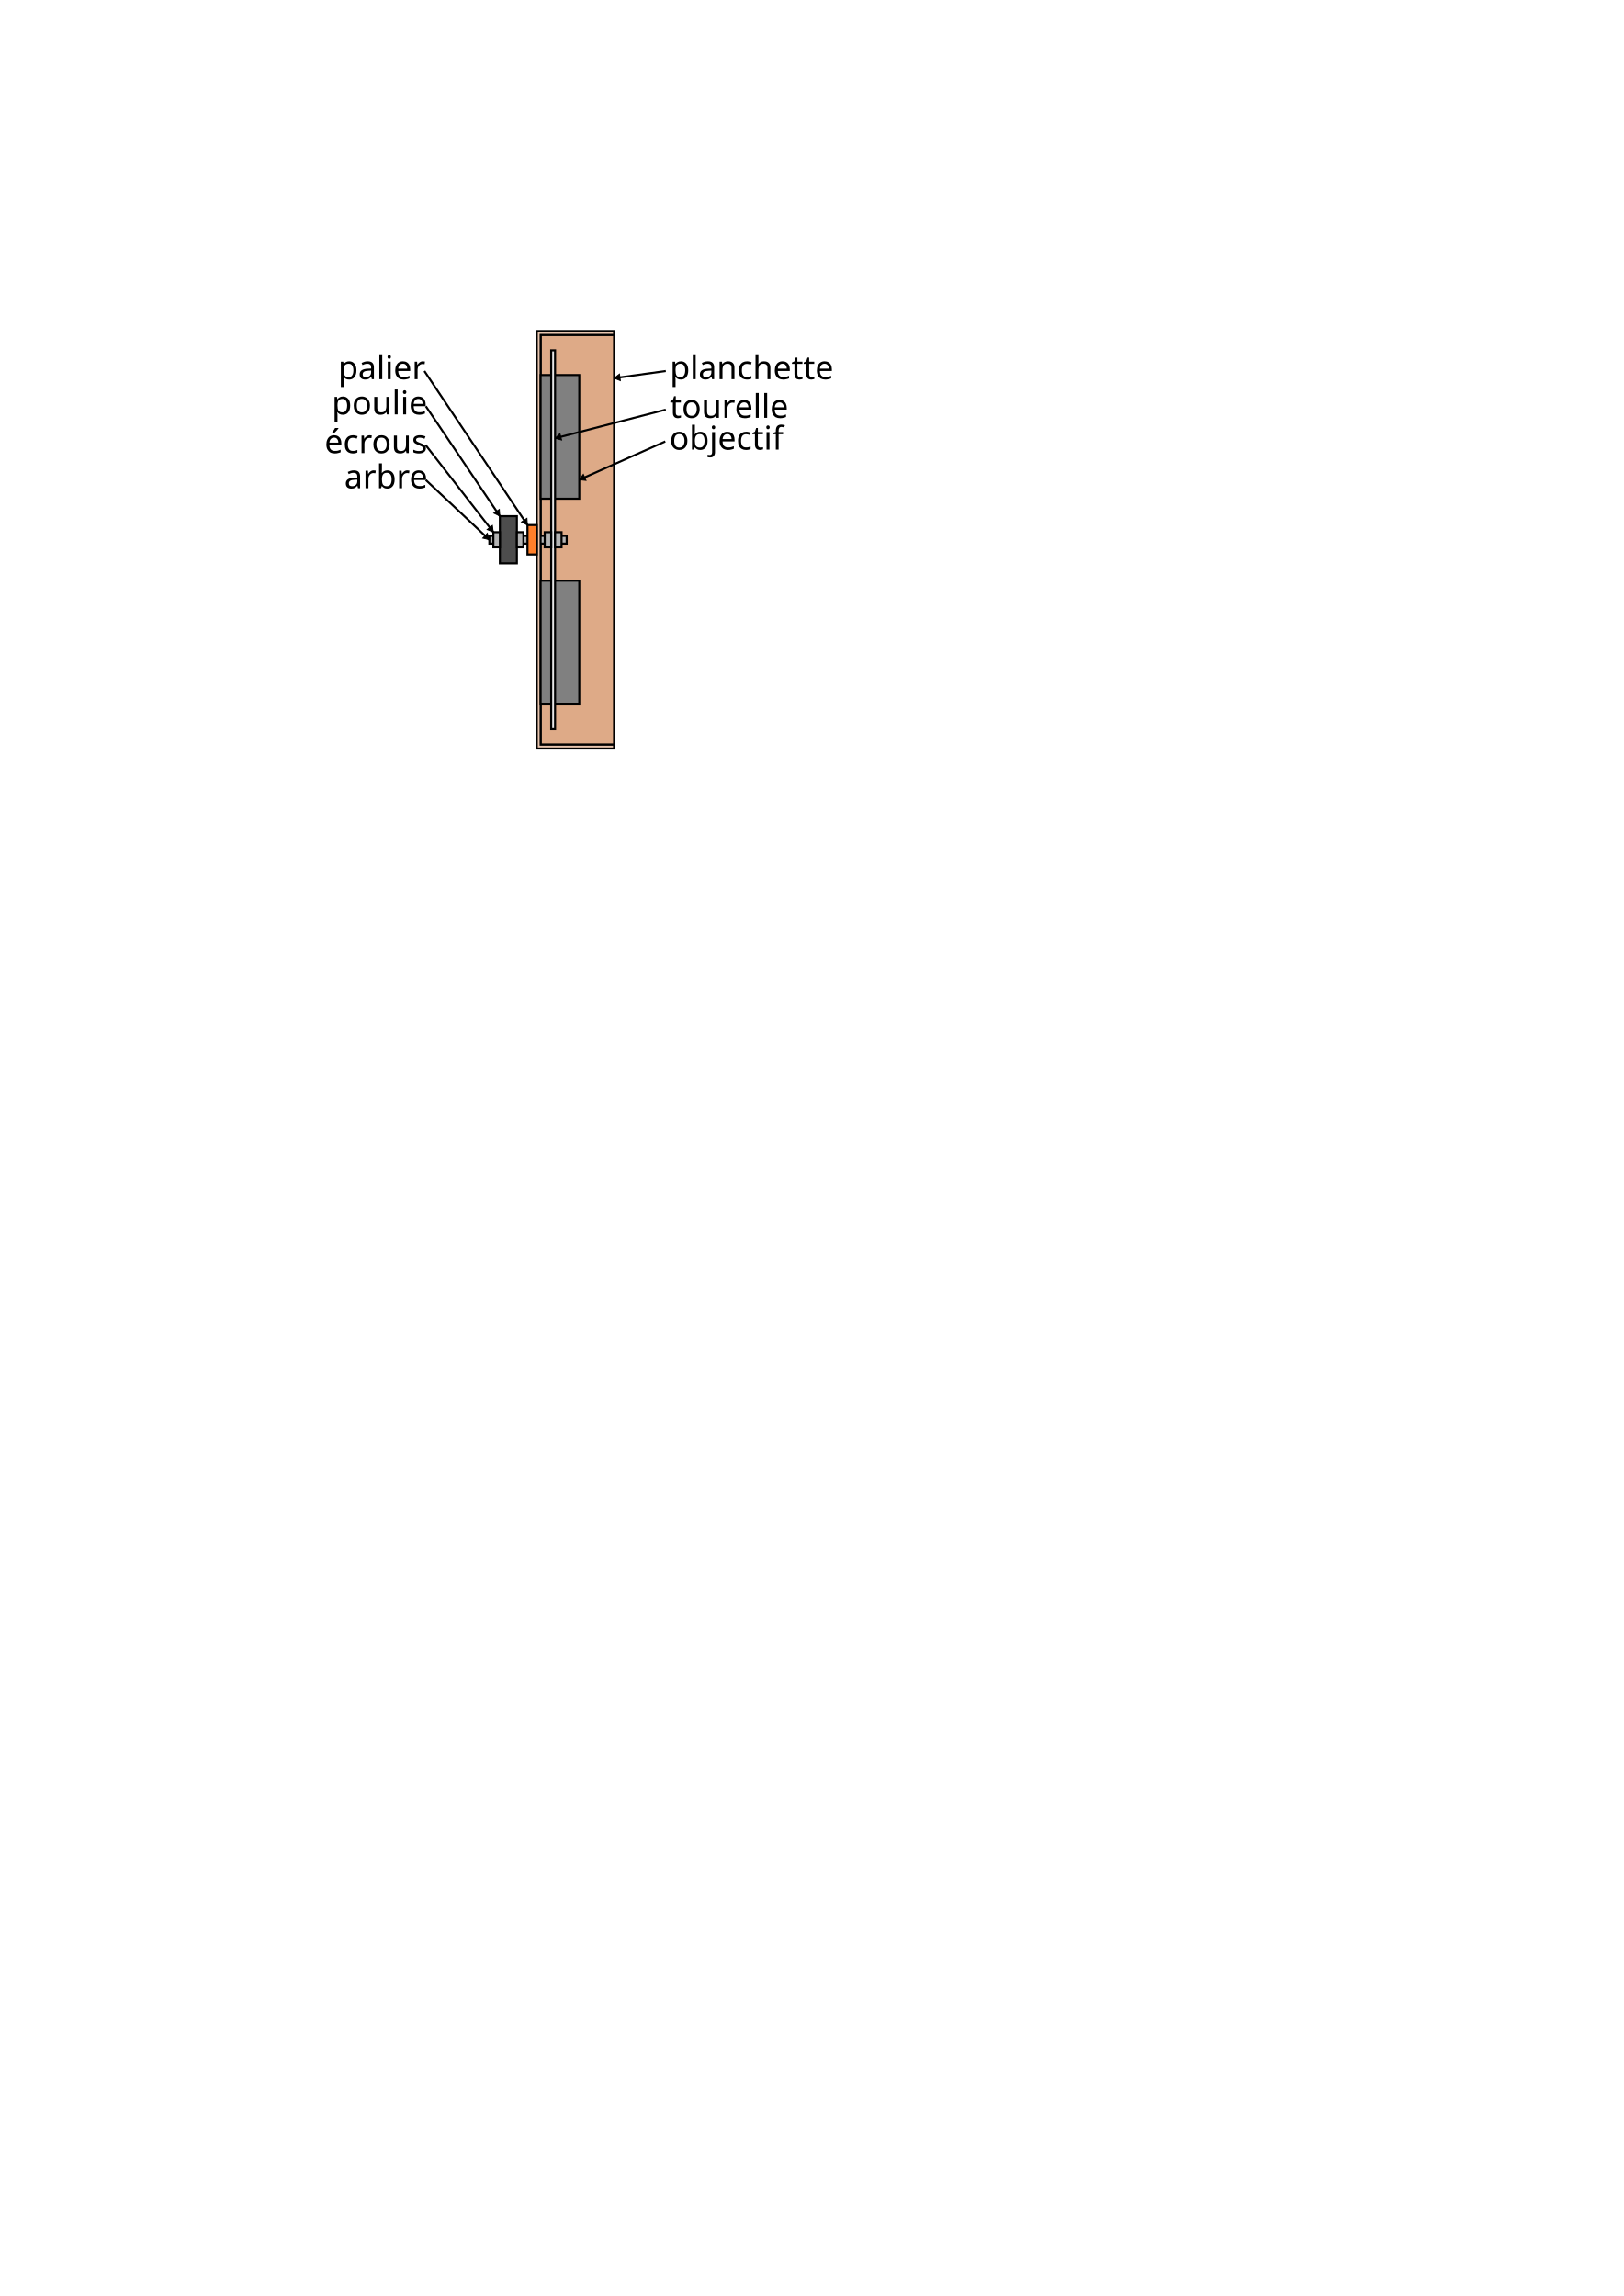
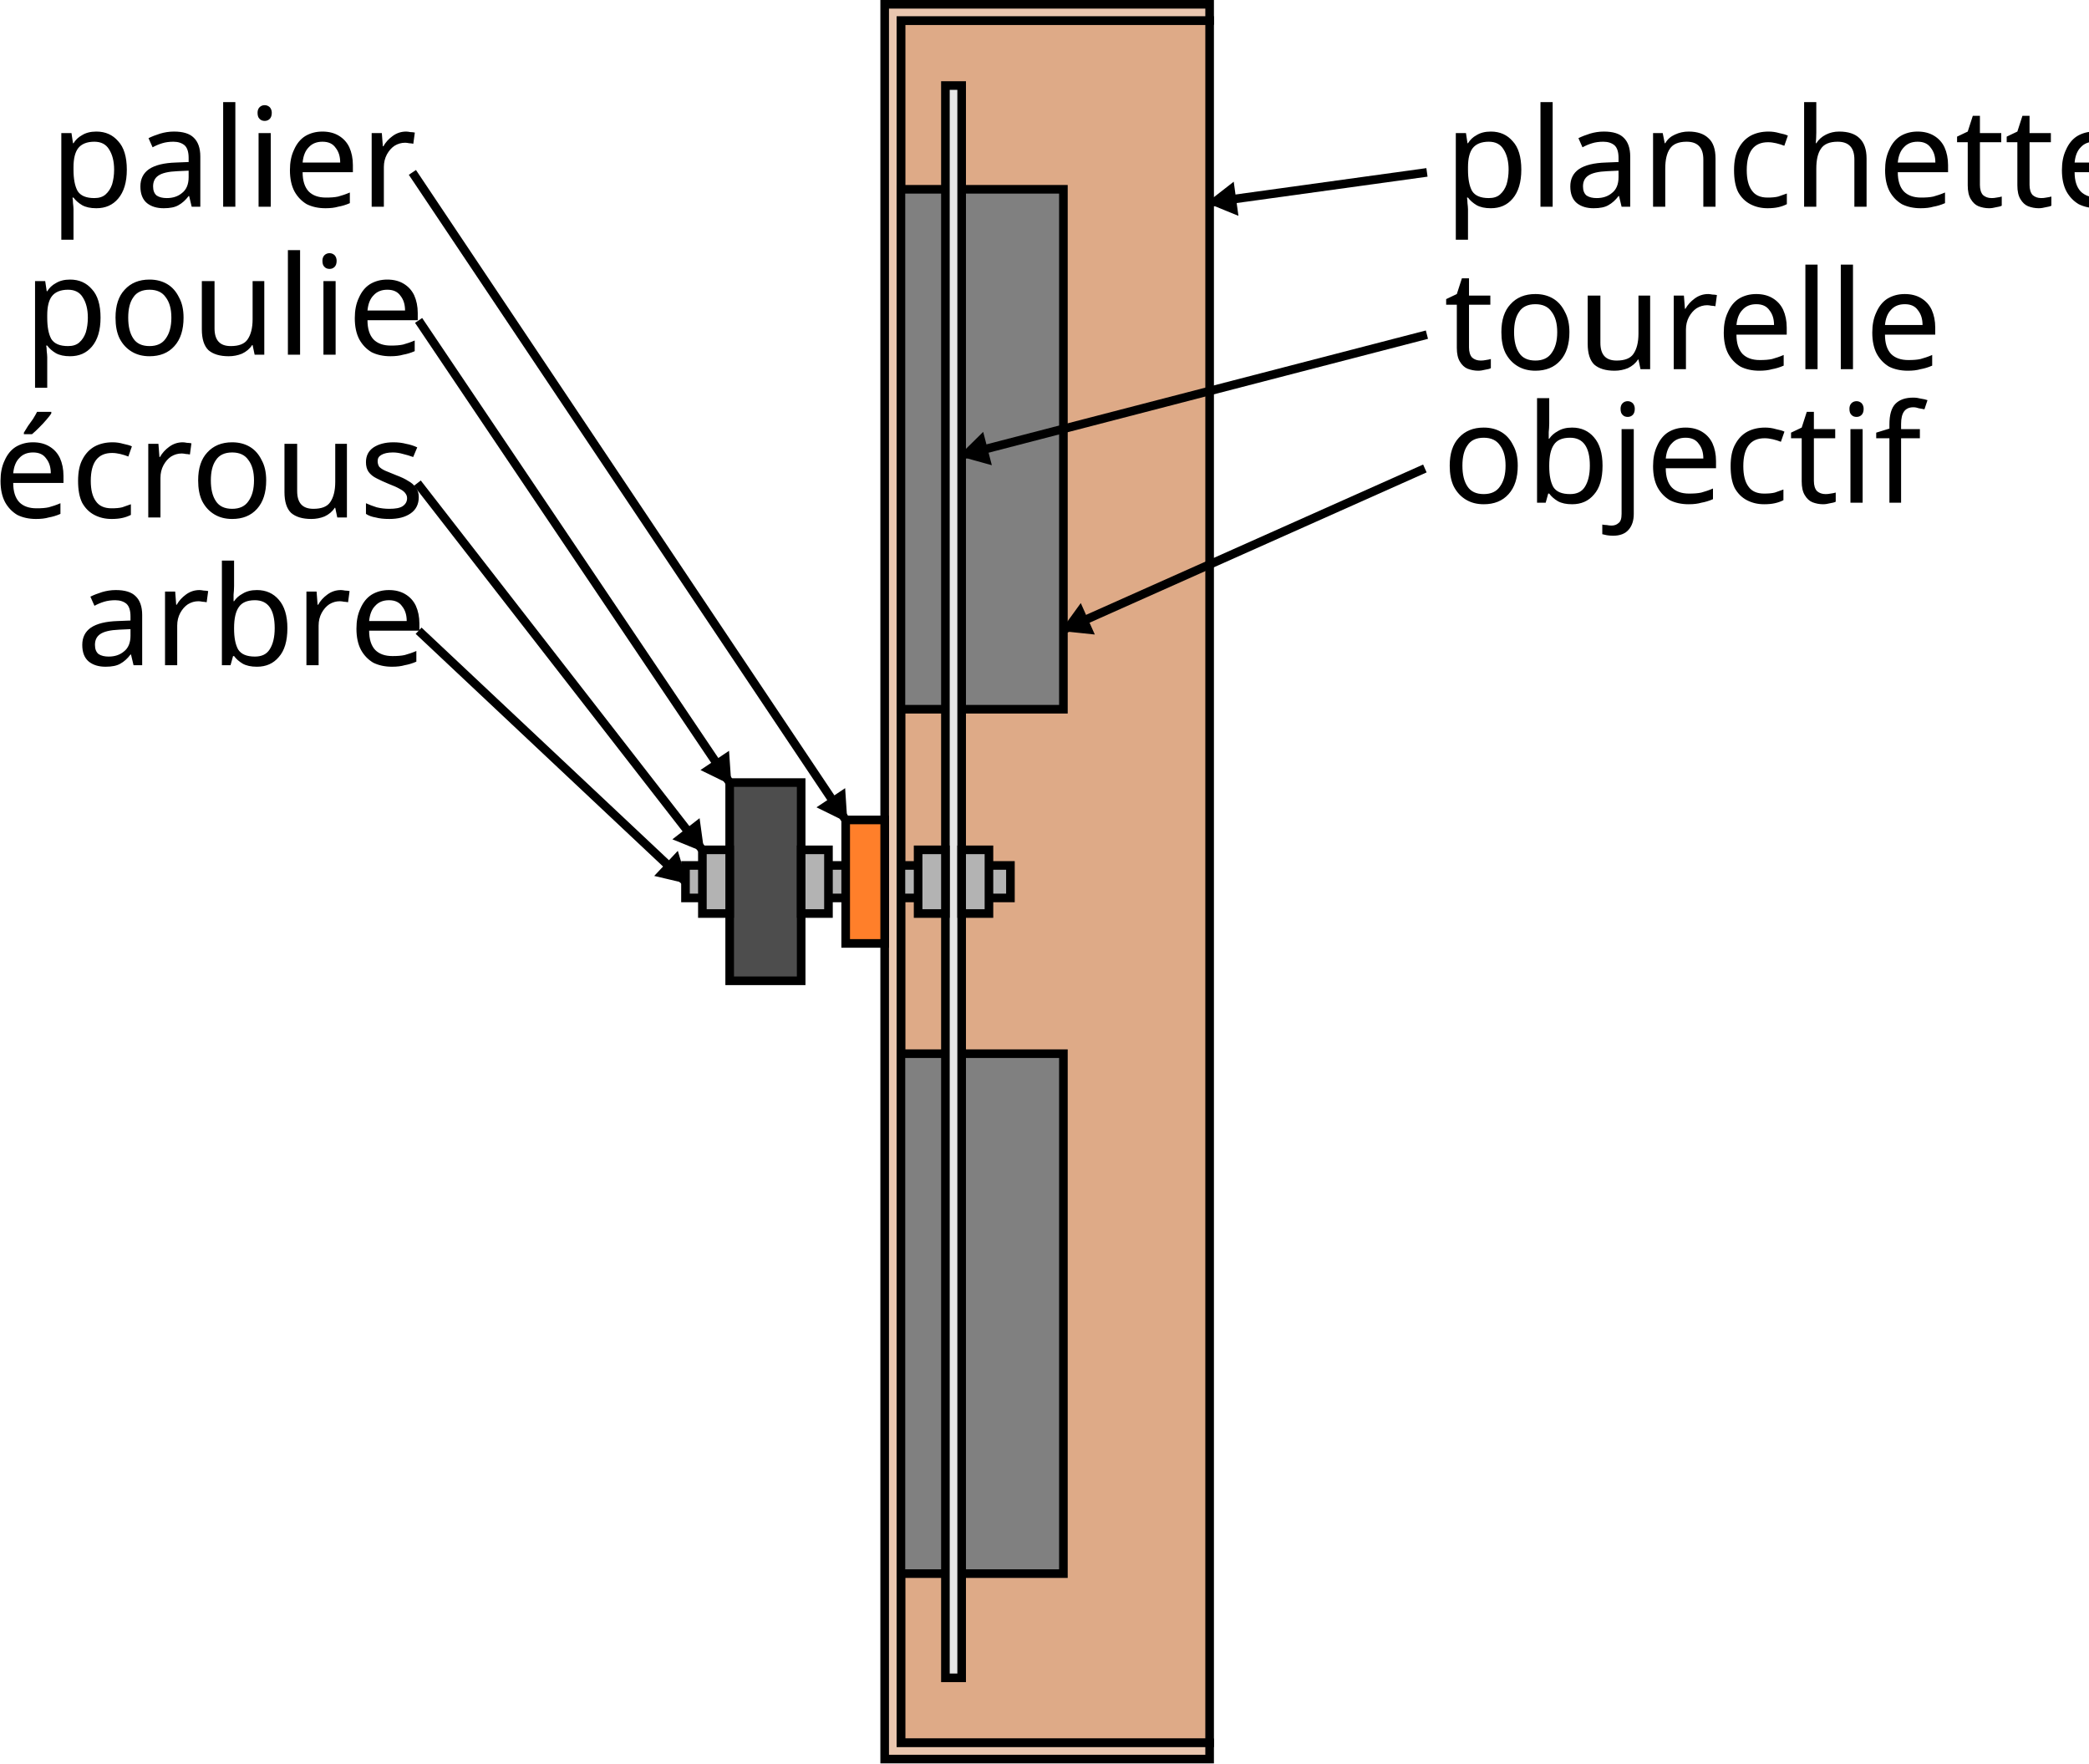
- <svg xmlns="http://www.w3.org/2000/svg" width="210mm" height="297mm" viewBox="0 0 210 297" version="1.1" id="svg39136">
+ <svg xmlns="http://www.w3.org/2000/svg" width="64.287mm" height="54.265mm" viewBox="0 0 64.287 54.265" version="1.1" id="svg39136">
  <defs id="defs39133">
    <marker style="overflow:visible" id="TriangleStart" refX="3" refY="0" orient="auto-start-reverse" markerWidth="4" markerHeight="4" viewBox="0 0 5.324 6.155" preserveAspectRatio="xMidYMid">
      <path transform="scale(0.5)" style="fill:context-stroke;fill-rule:evenodd;stroke:context-stroke;stroke-width:1pt" d="M 5.77,0 -2.88,5 V -5 Z" id="path135" />
    </marker>
  </defs>
-   <g id="layer1">
+   <g id="layer1" transform="translate(-42.1949,-42.68577)">
    <rect style="font-variation-settings:normal;vector-effect:none;fill:#deaa87;fill-opacity:1;fill-rule:evenodd;stroke:#000000;stroke-width:0.265;stroke-linecap:butt;stroke-linejoin:miter;stroke-miterlimit:4;stroke-dasharray:none;stroke-dashoffset:0;stroke-opacity:1;-inkscape-stroke:none;stop-color:#000000" id="rect39257-1" width="9.5" height="53" x="69.92" y="43.318" />
    <rect style="font-variation-settings:normal;vector-effect:none;fill:#b3b3b3;fill-opacity:1;fill-rule:evenodd;stroke:#000000;stroke-width:0.265;stroke-linecap:butt;stroke-linejoin:miter;stroke-miterlimit:4;stroke-dasharray:none;stroke-dashoffset:0;stroke-opacity:1;-inkscape-stroke:none;stop-color:#000000" id="rect39257-1-5" width="10" height="1" x="63.29" y="69.318" />
-     <path id="rect39257" style="opacity:1;vector-effect:none;fill:#e9c6af;fill-rule:evenodd;stroke:#000000;stroke-width:0.265;stop-color:#000000;stop-opacity:1" d="M 69.42 42.818 L 69.42 96.818 L 79.419 96.818 L 79.419 96.318 L 69.92 96.318 L 69.92 43.318 L 79.419 43.318 L 79.419 42.818 L 69.42 42.818 z " />
+     <path id="rect39257" style="opacity:1;vector-effect:none;fill:#e9c6af;fill-rule:evenodd;stroke:#000000;stroke-width:0.265;stop-color:#000000;stop-opacity:1" d="M 69.42,42.818 V 96.818 h 10 V 96.318 H 69.92 V 43.318 h 9.5 v -0.5 z" />
    <rect style="font-variation-settings:normal;vector-effect:none;fill:#808080;fill-opacity:1;fill-rule:evenodd;stroke:#000000;stroke-width:0.265;stroke-linecap:butt;stroke-linejoin:miter;stroke-miterlimit:4;stroke-dasharray:none;stroke-dashoffset:0;stroke-opacity:1;-inkscape-stroke:none;stop-color:#000000" id="rect39323-91-4" width="5" height="16" x="69.92" y="48.511" />
    <rect style="font-variation-settings:normal;vector-effect:none;fill:#808080;fill-opacity:1;fill-rule:evenodd;stroke:#000000;stroke-width:0.265;stroke-linecap:butt;stroke-linejoin:miter;stroke-miterlimit:4;stroke-dasharray:none;stroke-dashoffset:0;stroke-opacity:1;-inkscape-stroke:none;stop-color:#000000" id="rect39323-91-4-0" width="5" height="16" x="69.92" y="75.111" />
    <rect style="font-variation-settings:normal;opacity:1;vector-effect:none;fill:#4d4d4d;fill-opacity:1;fill-rule:evenodd;stroke:#000000;stroke-width:0.265;stroke-linecap:butt;stroke-linejoin:miter;stroke-miterlimit:4;stroke-dasharray:none;stroke-dashoffset:0;stroke-opacity:1;-inkscape-stroke:none;stop-color:#000000;stop-opacity:1" id="rect39323" width="2.2" height="6.1" x="64.65" y="66.768" />
    <rect style="font-variation-settings:normal;opacity:1;vector-effect:none;fill:#ff7f2a;fill-opacity:1;fill-rule:evenodd;stroke:#000000;stroke-width:0.265;stroke-linecap:butt;stroke-linejoin:miter;stroke-miterlimit:4;stroke-dasharray:none;stroke-dashoffset:0;stroke-opacity:1;-inkscape-stroke:none;stop-color:#000000;stop-opacity:1" id="rect39522" width="1.2" height="3.8" x="68.22" y="67.918" />
    <rect style="font-variation-settings:normal;opacity:1;vector-effect:none;fill:#b3b3b3;fill-opacity:1;fill-rule:evenodd;stroke:#000000;stroke-width:0.265;stroke-linecap:butt;stroke-linejoin:miter;stroke-miterlimit:4;stroke-dasharray:none;stroke-dashoffset:0;stroke-opacity:1;-inkscape-stroke:none;stop-color:#000000;stop-opacity:1" id="rect39524" width="0.84" height="1.96" x="66.85" y="68.838" />
    <rect style="font-variation-settings:normal;vector-effect:none;fill:#e6e6e6;fill-opacity:1;fill-rule:evenodd;stroke:#000000;stroke-width:0.265;stroke-linecap:butt;stroke-linejoin:miter;stroke-miterlimit:4;stroke-dasharray:none;stroke-dashoffset:0;stroke-opacity:1;-inkscape-stroke:none;stop-color:#000000" id="rect39323-91-9" width="0.5" height="49" x="71.289" y="45.318" />
    <rect style="font-variation-settings:normal;vector-effect:none;fill:#b3b3b3;fill-opacity:1;fill-rule:evenodd;stroke:#000000;stroke-width:0.265;stroke-linecap:butt;stroke-linejoin:miter;stroke-miterlimit:4;stroke-dasharray:none;stroke-dashoffset:0;stroke-opacity:1;-inkscape-stroke:none;stop-color:#000000" id="rect39524-5" width="0.84" height="1.96" x="70.449" y="68.838" />
    <rect style="font-variation-settings:normal;vector-effect:none;fill:#b3b3b3;fill-opacity:1;fill-rule:evenodd;stroke:#000000;stroke-width:0.265;stroke-linecap:butt;stroke-linejoin:miter;stroke-miterlimit:4;stroke-dasharray:none;stroke-dashoffset:0;stroke-opacity:1;-inkscape-stroke:none;stop-color:#000000" id="rect39524-5-8" width="0.84" height="1.96" x="71.789" y="68.838" />
    <rect style="font-variation-settings:normal;vector-effect:none;fill:#b3b3b3;fill-opacity:1;fill-rule:evenodd;stroke:#000000;stroke-width:0.265;stroke-linecap:butt;stroke-linejoin:miter;stroke-miterlimit:4;stroke-dasharray:none;stroke-dashoffset:0;stroke-opacity:1;-inkscape-stroke:none;stop-color:#000000" id="rect39524-7" width="0.84" height="1.96" x="63.81" y="68.838" />
    <text xml:space="preserve" style="font-size:4.233px;line-height:1.25;font-family:Cantarell;-inkscape-font-specification:Cantarell;stroke-width:0.265" x="86.636" y="54.043" id="text39907">
      <tspan id="tspan39905" style="font-size:4.233px;stroke-width:0.265" x="86.636" y="54.043">tourelle</tspan>
    </text>
    <text xml:space="preserve" style="font-size:4.233px;line-height:1.25;font-family:Cantarell;-inkscape-font-specification:Cantarell;stroke-width:0.265" x="86.636" y="49.049" id="text39907-6">
      <tspan id="tspan39905-1" style="font-size:4.233px;stroke-width:0.265" x="86.636" y="49.049">planchette</tspan>
    </text>
    <text xml:space="preserve" style="font-size:4.233px;line-height:1.25;font-family:Cantarell;-inkscape-font-specification:Cantarell;stroke-width:0.265" x="43.723" y="49.049" id="text39907-6-0">
      <tspan id="tspan39905-1-4" style="font-size:4.233px;stroke-width:0.265" x="43.723" y="49.049">palier</tspan>
    </text>
    <text xml:space="preserve" style="font-size:4.233px;line-height:1.25;font-family:Cantarell;-inkscape-font-specification:Cantarell;stroke-width:0.265" x="42.915" y="53.605" id="text39907-6-0-2">
      <tspan id="tspan39905-1-4-2" style="font-size:4.233px;stroke-width:0.265" x="42.915" y="53.605">poulie</tspan>
    </text>
    <text xml:space="preserve" style="font-size:4.233px;line-height:1.25;font-family:Cantarell;-inkscape-font-specification:Cantarell;stroke-width:0.265" x="41.975" y="58.611" id="text39907-6-0-2-2">
      <tspan id="tspan39905-1-4-2-0" style="font-size:4.233px;stroke-width:0.265" x="41.975" y="58.611">écrous</tspan>
    </text>
    <text xml:space="preserve" style="font-size:4.233px;line-height:1.25;font-family:Cantarell;-inkscape-font-specification:Cantarell;stroke-width:0.265" x="44.54" y="63.154" id="text39907-6-0-2-2-5">
      <tspan id="tspan39905-1-4-2-0-5" style="font-size:4.233px;stroke-width:0.265" x="44.54" y="63.154">arbre</tspan>
    </text>
    <text xml:space="preserve" style="font-size:4.233px;line-height:1.25;font-family:Cantarell;-inkscape-font-specification:Cantarell;stroke-width:0.265" x="86.573" y="58.16" id="text39907-2">
      <tspan id="tspan39905-9" style="font-size:4.233px;stroke-width:0.265" x="86.573" y="58.16">objectif</tspan>
    </text>
-     <path style="font-variation-settings:normal;opacity:1;vector-effect:none;fill:none;fill-opacity:1;stroke:#000000;stroke-width:0.265;stroke-linecap:butt;stroke-linejoin:miter;stroke-miterlimit:4;stroke-dasharray:none;stroke-dashoffset:0;stroke-opacity:1;-inkscape-stroke:none;stop-color:#000000;stop-opacity:1;marker-start:url(#TriangleStart)" d="M 68.22,67.918 54.886,47.991" id="path40143" />
-     <path style="font-variation-settings:normal;opacity:1;vector-effect:none;fill:none;fill-opacity:1;stroke:#000000;stroke-width:0.265;stroke-linecap:butt;stroke-linejoin:miter;stroke-miterlimit:4;stroke-dasharray:none;stroke-dashoffset:0;stroke-opacity:1;-inkscape-stroke:none;stop-color:#000000;stop-opacity:1;marker-start:url(#TriangleStart)" d="M 64.65,66.768 55.077,52.546" id="path40145" />
-     <path style="font-variation-settings:normal;opacity:1;vector-effect:none;fill:none;fill-opacity:1;stroke:#000000;stroke-width:0.265;stroke-linecap:butt;stroke-linejoin:miter;stroke-miterlimit:4;stroke-dasharray:none;stroke-dashoffset:0;stroke-opacity:1;-inkscape-stroke:none;stop-color:#000000;stop-opacity:1;marker-start:url(#TriangleStart)" d="M 63.81,68.838 55.039,57.553" id="path40147" />
-     <path style="font-variation-settings:normal;opacity:1;vector-effect:none;fill:none;fill-opacity:1;stroke:#000000;stroke-width:0.265;stroke-linecap:butt;stroke-linejoin:miter;stroke-miterlimit:4;stroke-dasharray:none;stroke-dashoffset:0;stroke-opacity:1;-inkscape-stroke:none;stop-color:#000000;stop-opacity:1;marker-start:url(#TriangleStart)" d="M 63.29,69.818 55.077,62.095" id="path40149" />
-     <path style="font-variation-settings:normal;opacity:1;vector-effect:none;fill:none;fill-opacity:1;stroke:#000000;stroke-width:0.265;stroke-linecap:butt;stroke-linejoin:miter;stroke-miterlimit:4;stroke-dasharray:none;stroke-dashoffset:0;stroke-opacity:1;-inkscape-stroke:none;stop-color:#000000;stop-opacity:1;marker-start:url(#TriangleStart)" d="m 79.42,48.915 6.688,-0.924" id="path40151" />
-     <path style="font-variation-settings:normal;opacity:1;vector-effect:none;fill:none;fill-opacity:1;stroke:#000000;stroke-width:0.265;stroke-linecap:butt;stroke-linejoin:miter;stroke-miterlimit:4;stroke-dasharray:none;stroke-dashoffset:0;stroke-opacity:1;-inkscape-stroke:none;stop-color:#000000;stop-opacity:1;marker-start:url(#TriangleStart)" d="M 71.789,56.695 86.107,52.984" id="path40155" />
-     <path style="font-variation-settings:normal;opacity:1;vector-effect:none;fill:none;fill-opacity:1;stroke:#000000;stroke-width:0.265;stroke-linecap:butt;stroke-linejoin:miter;stroke-miterlimit:4;stroke-dasharray:none;stroke-dashoffset:0;stroke-opacity:1;-inkscape-stroke:none;stop-color:#000000;stop-opacity:1;marker-start:url(#TriangleStart)" d="M 74.92,62.063 86.044,57.102" id="path40157" />
+     <path style="font-variation-settings:normal;opacity:1;vector-effect:none;fill:none;fill-opacity:1;stroke:#000000;stroke-width:0.265;stroke-linecap:butt;stroke-linejoin:miter;stroke-miterlimit:4;stroke-dasharray:none;stroke-dashoffset:0;stroke-opacity:1;-inkscape-stroke:none;marker-start:url(#TriangleStart);stop-color:#000000;stop-opacity:1" d="M 68.22,67.918 54.886,47.991" id="path40143" />
+     <path style="font-variation-settings:normal;opacity:1;vector-effect:none;fill:none;fill-opacity:1;stroke:#000000;stroke-width:0.265;stroke-linecap:butt;stroke-linejoin:miter;stroke-miterlimit:4;stroke-dasharray:none;stroke-dashoffset:0;stroke-opacity:1;-inkscape-stroke:none;marker-start:url(#TriangleStart);stop-color:#000000;stop-opacity:1" d="M 64.65,66.768 55.077,52.546" id="path40145" />
+     <path style="font-variation-settings:normal;opacity:1;vector-effect:none;fill:none;fill-opacity:1;stroke:#000000;stroke-width:0.265;stroke-linecap:butt;stroke-linejoin:miter;stroke-miterlimit:4;stroke-dasharray:none;stroke-dashoffset:0;stroke-opacity:1;-inkscape-stroke:none;marker-start:url(#TriangleStart);stop-color:#000000;stop-opacity:1" d="M 63.81,68.838 55.039,57.553" id="path40147" />
+     <path style="font-variation-settings:normal;opacity:1;vector-effect:none;fill:none;fill-opacity:1;stroke:#000000;stroke-width:0.265;stroke-linecap:butt;stroke-linejoin:miter;stroke-miterlimit:4;stroke-dasharray:none;stroke-dashoffset:0;stroke-opacity:1;-inkscape-stroke:none;marker-start:url(#TriangleStart);stop-color:#000000;stop-opacity:1" d="M 63.29,69.818 55.077,62.095" id="path40149" />
+     <path style="font-variation-settings:normal;opacity:1;vector-effect:none;fill:none;fill-opacity:1;stroke:#000000;stroke-width:0.265;stroke-linecap:butt;stroke-linejoin:miter;stroke-miterlimit:4;stroke-dasharray:none;stroke-dashoffset:0;stroke-opacity:1;-inkscape-stroke:none;marker-start:url(#TriangleStart);stop-color:#000000;stop-opacity:1" d="m 79.42,48.915 6.688,-0.924" id="path40151" />
+     <path style="font-variation-settings:normal;opacity:1;vector-effect:none;fill:none;fill-opacity:1;stroke:#000000;stroke-width:0.265;stroke-linecap:butt;stroke-linejoin:miter;stroke-miterlimit:4;stroke-dasharray:none;stroke-dashoffset:0;stroke-opacity:1;-inkscape-stroke:none;marker-start:url(#TriangleStart);stop-color:#000000;stop-opacity:1" d="M 71.789,56.695 86.107,52.984" id="path40155" />
+     <path style="font-variation-settings:normal;opacity:1;vector-effect:none;fill:none;fill-opacity:1;stroke:#000000;stroke-width:0.265;stroke-linecap:butt;stroke-linejoin:miter;stroke-miterlimit:4;stroke-dasharray:none;stroke-dashoffset:0;stroke-opacity:1;-inkscape-stroke:none;marker-start:url(#TriangleStart);stop-color:#000000;stop-opacity:1" d="M 74.92,62.063 86.044,57.102" id="path40157" />
  </g>
</svg>
